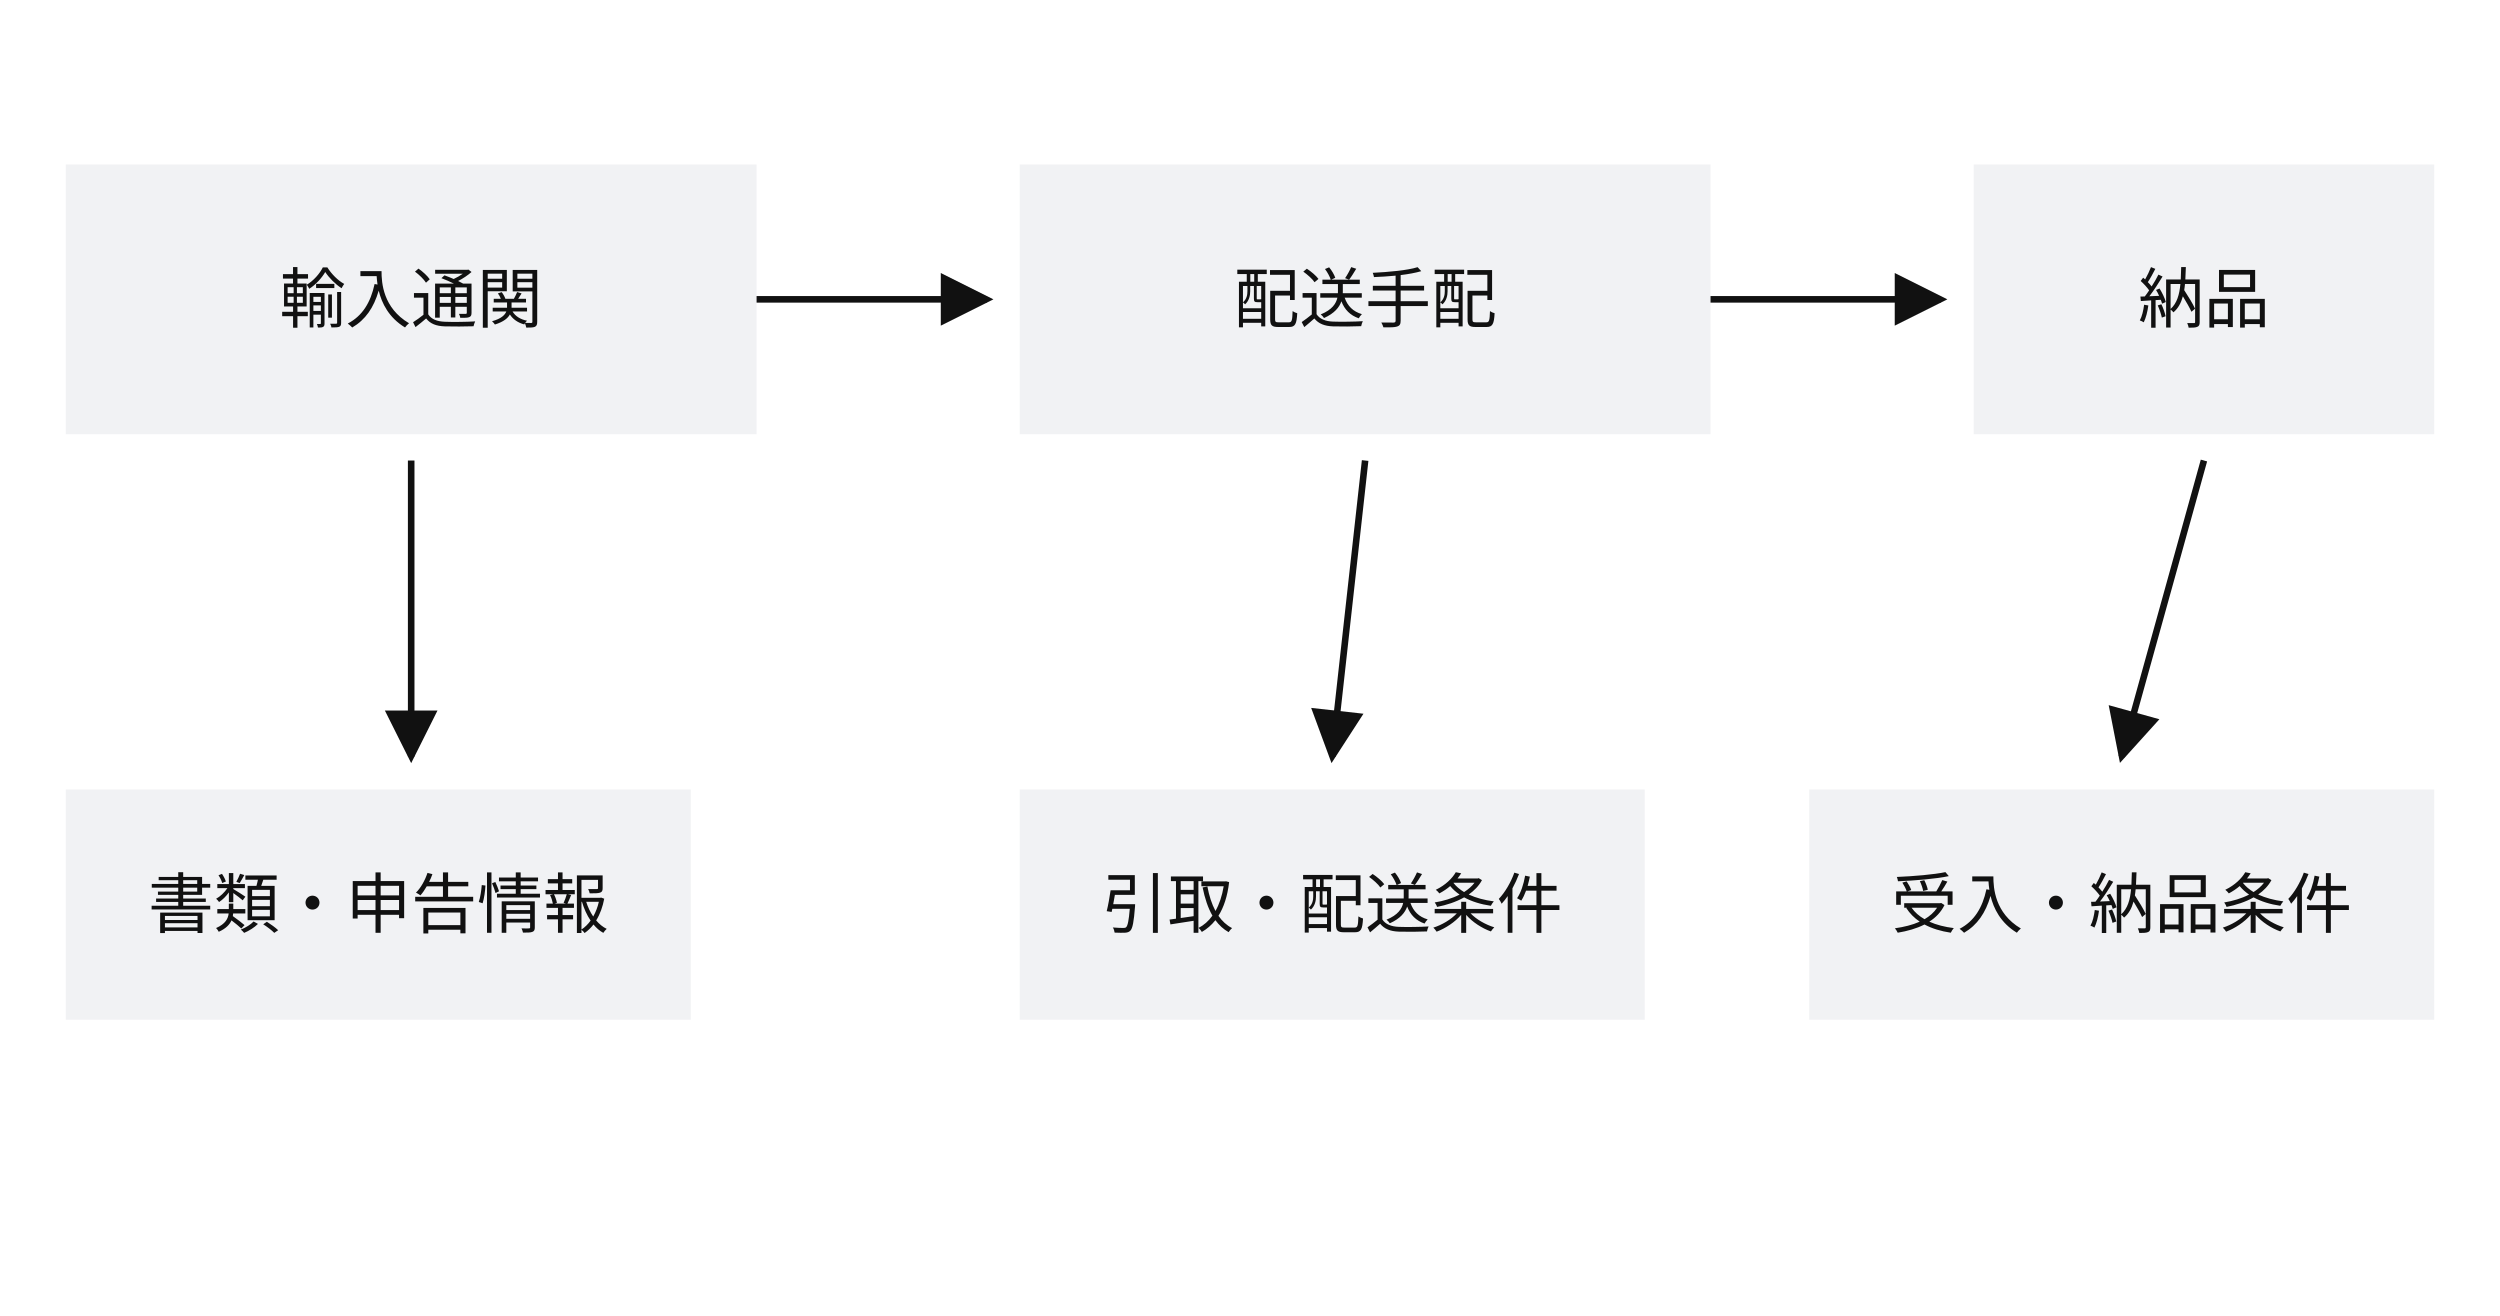
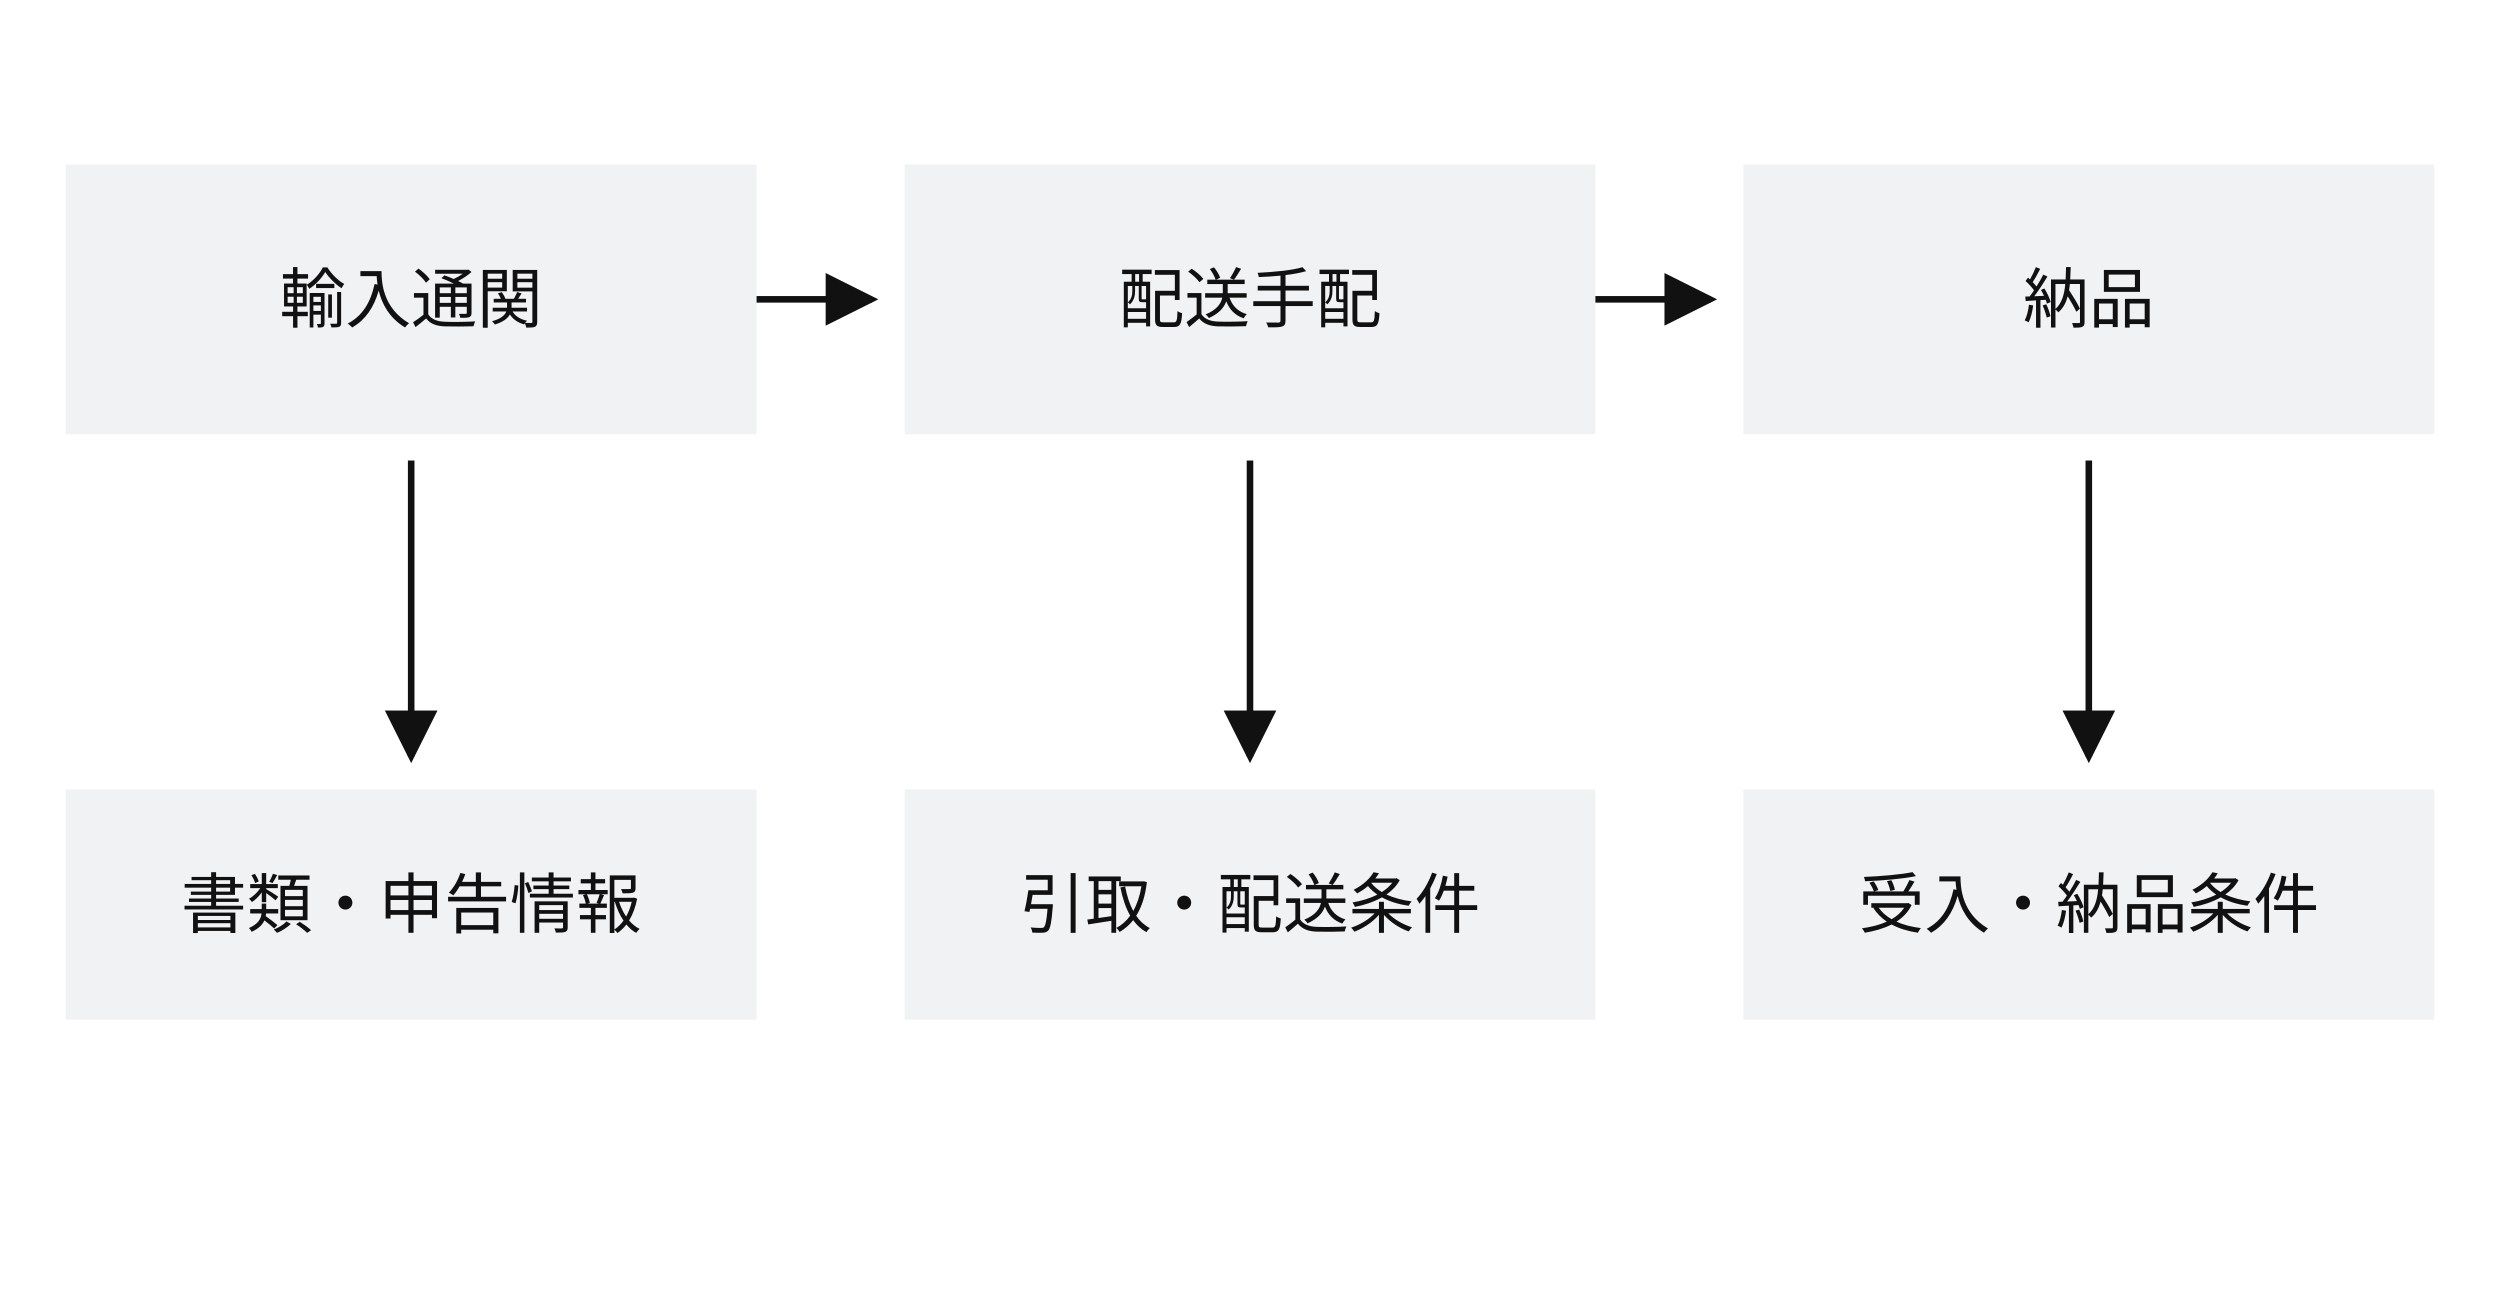
<svg xmlns="http://www.w3.org/2000/svg" width="760" height="400" viewBox="0 0 760 400">
  <defs>
    <marker id="a" markerWidth="8" markerHeight="8" refX="7" refY="4" orient="auto">
      <path d="M0 0L8 4L0 8Z" fill="#111" />
    </marker>
  </defs>
  <rect x="20" y="50" width="210" height="82" fill="#F1F2F4" />
-   <text x="125.0" y="98.0" text-anchor="middle" font-family="Arial,Hiragino Kaku Gothic ProN,sans-serif" font-size="20" fill="#111">輸入通関</text>
-   <path d="M230 91L300 91" fill="none" stroke="#111" stroke-width="2" marker-end="url(#a)" />
-   <rect x="310" y="50" width="210" height="82" fill="#F1F2F4" />
-   <text x="415.0" y="98.0" text-anchor="middle" font-family="Arial,Hiragino Kaku Gothic ProN,sans-serif" font-size="20" fill="#111">配送手配</text>
-   <path d="M520 91L590 91" fill="none" stroke="#111" stroke-width="2" marker-end="url(#a)" />
-   <rect x="600" y="50" width="140" height="82" fill="#F1F2F4" />
-   <text x="670.0" y="98.0" text-anchor="middle" font-family="Arial,Hiragino Kaku Gothic ProN,sans-serif" font-size="20" fill="#111">納品</text>
-   <rect x="20" y="240" width="190" height="70" fill="#F1F2F4" />
-   <text x="115.0" y="282.0" text-anchor="middle" font-family="Arial,Hiragino Kaku Gothic ProN,sans-serif" font-size="20" fill="#111">書類・申告情報</text>
-   <rect x="310" y="240" width="190" height="70" fill="#F1F2F4" />
-   <text x="405.0" y="282.0" text-anchor="middle" font-family="Arial,Hiragino Kaku Gothic ProN,sans-serif" font-size="20" fill="#111">引取・配送条件</text>
-   <rect x="550" y="240" width="190" height="70" fill="#F1F2F4" />
-   <text x="645.0" y="282.0" text-anchor="middle" font-family="Arial,Hiragino Kaku Gothic ProN,sans-serif" font-size="20" fill="#111">受入・納品条件</text>
+   <text x="125" y="98.0" text-anchor="middle" font-family="Arial,Hiragino Kaku Gothic ProN,sans-serif" font-size="20" fill="#111">輸入通関</text>
+   <path d="M230 91L265 91" fill="none" stroke="#111" stroke-width="2" marker-end="url(#a)" />
+   <rect x="275" y="50" width="210" height="82" fill="#F1F2F4" />
+   <text x="380" y="98.0" text-anchor="middle" font-family="Arial,Hiragino Kaku Gothic ProN,sans-serif" font-size="20" fill="#111">配送手配</text>
+   <path d="M485 91L520 91" fill="none" stroke="#111" stroke-width="2" marker-end="url(#a)" />
+   <rect x="530" y="50" width="210" height="82" fill="#F1F2F4" />
+   <text x="635" y="98.0" text-anchor="middle" font-family="Arial,Hiragino Kaku Gothic ProN,sans-serif" font-size="20" fill="#111">納品</text>
+   <rect x="20" y="240" width="210" height="70" fill="#F1F2F4" />
+   <text x="125" y="282.0" text-anchor="middle" font-family="Arial,Hiragino Kaku Gothic ProN,sans-serif" font-size="20" fill="#111">書類・申告情報</text>
+   <rect x="275" y="240" width="210" height="70" fill="#F1F2F4" />
+   <text x="380" y="282.0" text-anchor="middle" font-family="Arial,Hiragino Kaku Gothic ProN,sans-serif" font-size="20" fill="#111">引取・配送条件</text>
+   <rect x="530" y="240" width="210" height="70" fill="#F1F2F4" />
+   <text x="635" y="282.0" text-anchor="middle" font-family="Arial,Hiragino Kaku Gothic ProN,sans-serif" font-size="20" fill="#111">受入・納品条件</text>
  <path d="M125 140L125 230" fill="none" stroke="#111" stroke-width="2" marker-end="url(#a)" />
-   <path d="M415 140L405 230" fill="none" stroke="#111" stroke-width="2" marker-end="url(#a)" />
-   <path d="M670 140L645 230" fill="none" stroke="#111" stroke-width="2" marker-end="url(#a)" />
+   <path d="M380 140L380 230" fill="none" stroke="#111" stroke-width="2" marker-end="url(#a)" />
+   <path d="M635 140L635 230" fill="none" stroke="#111" stroke-width="2" marker-end="url(#a)" />
</svg>
